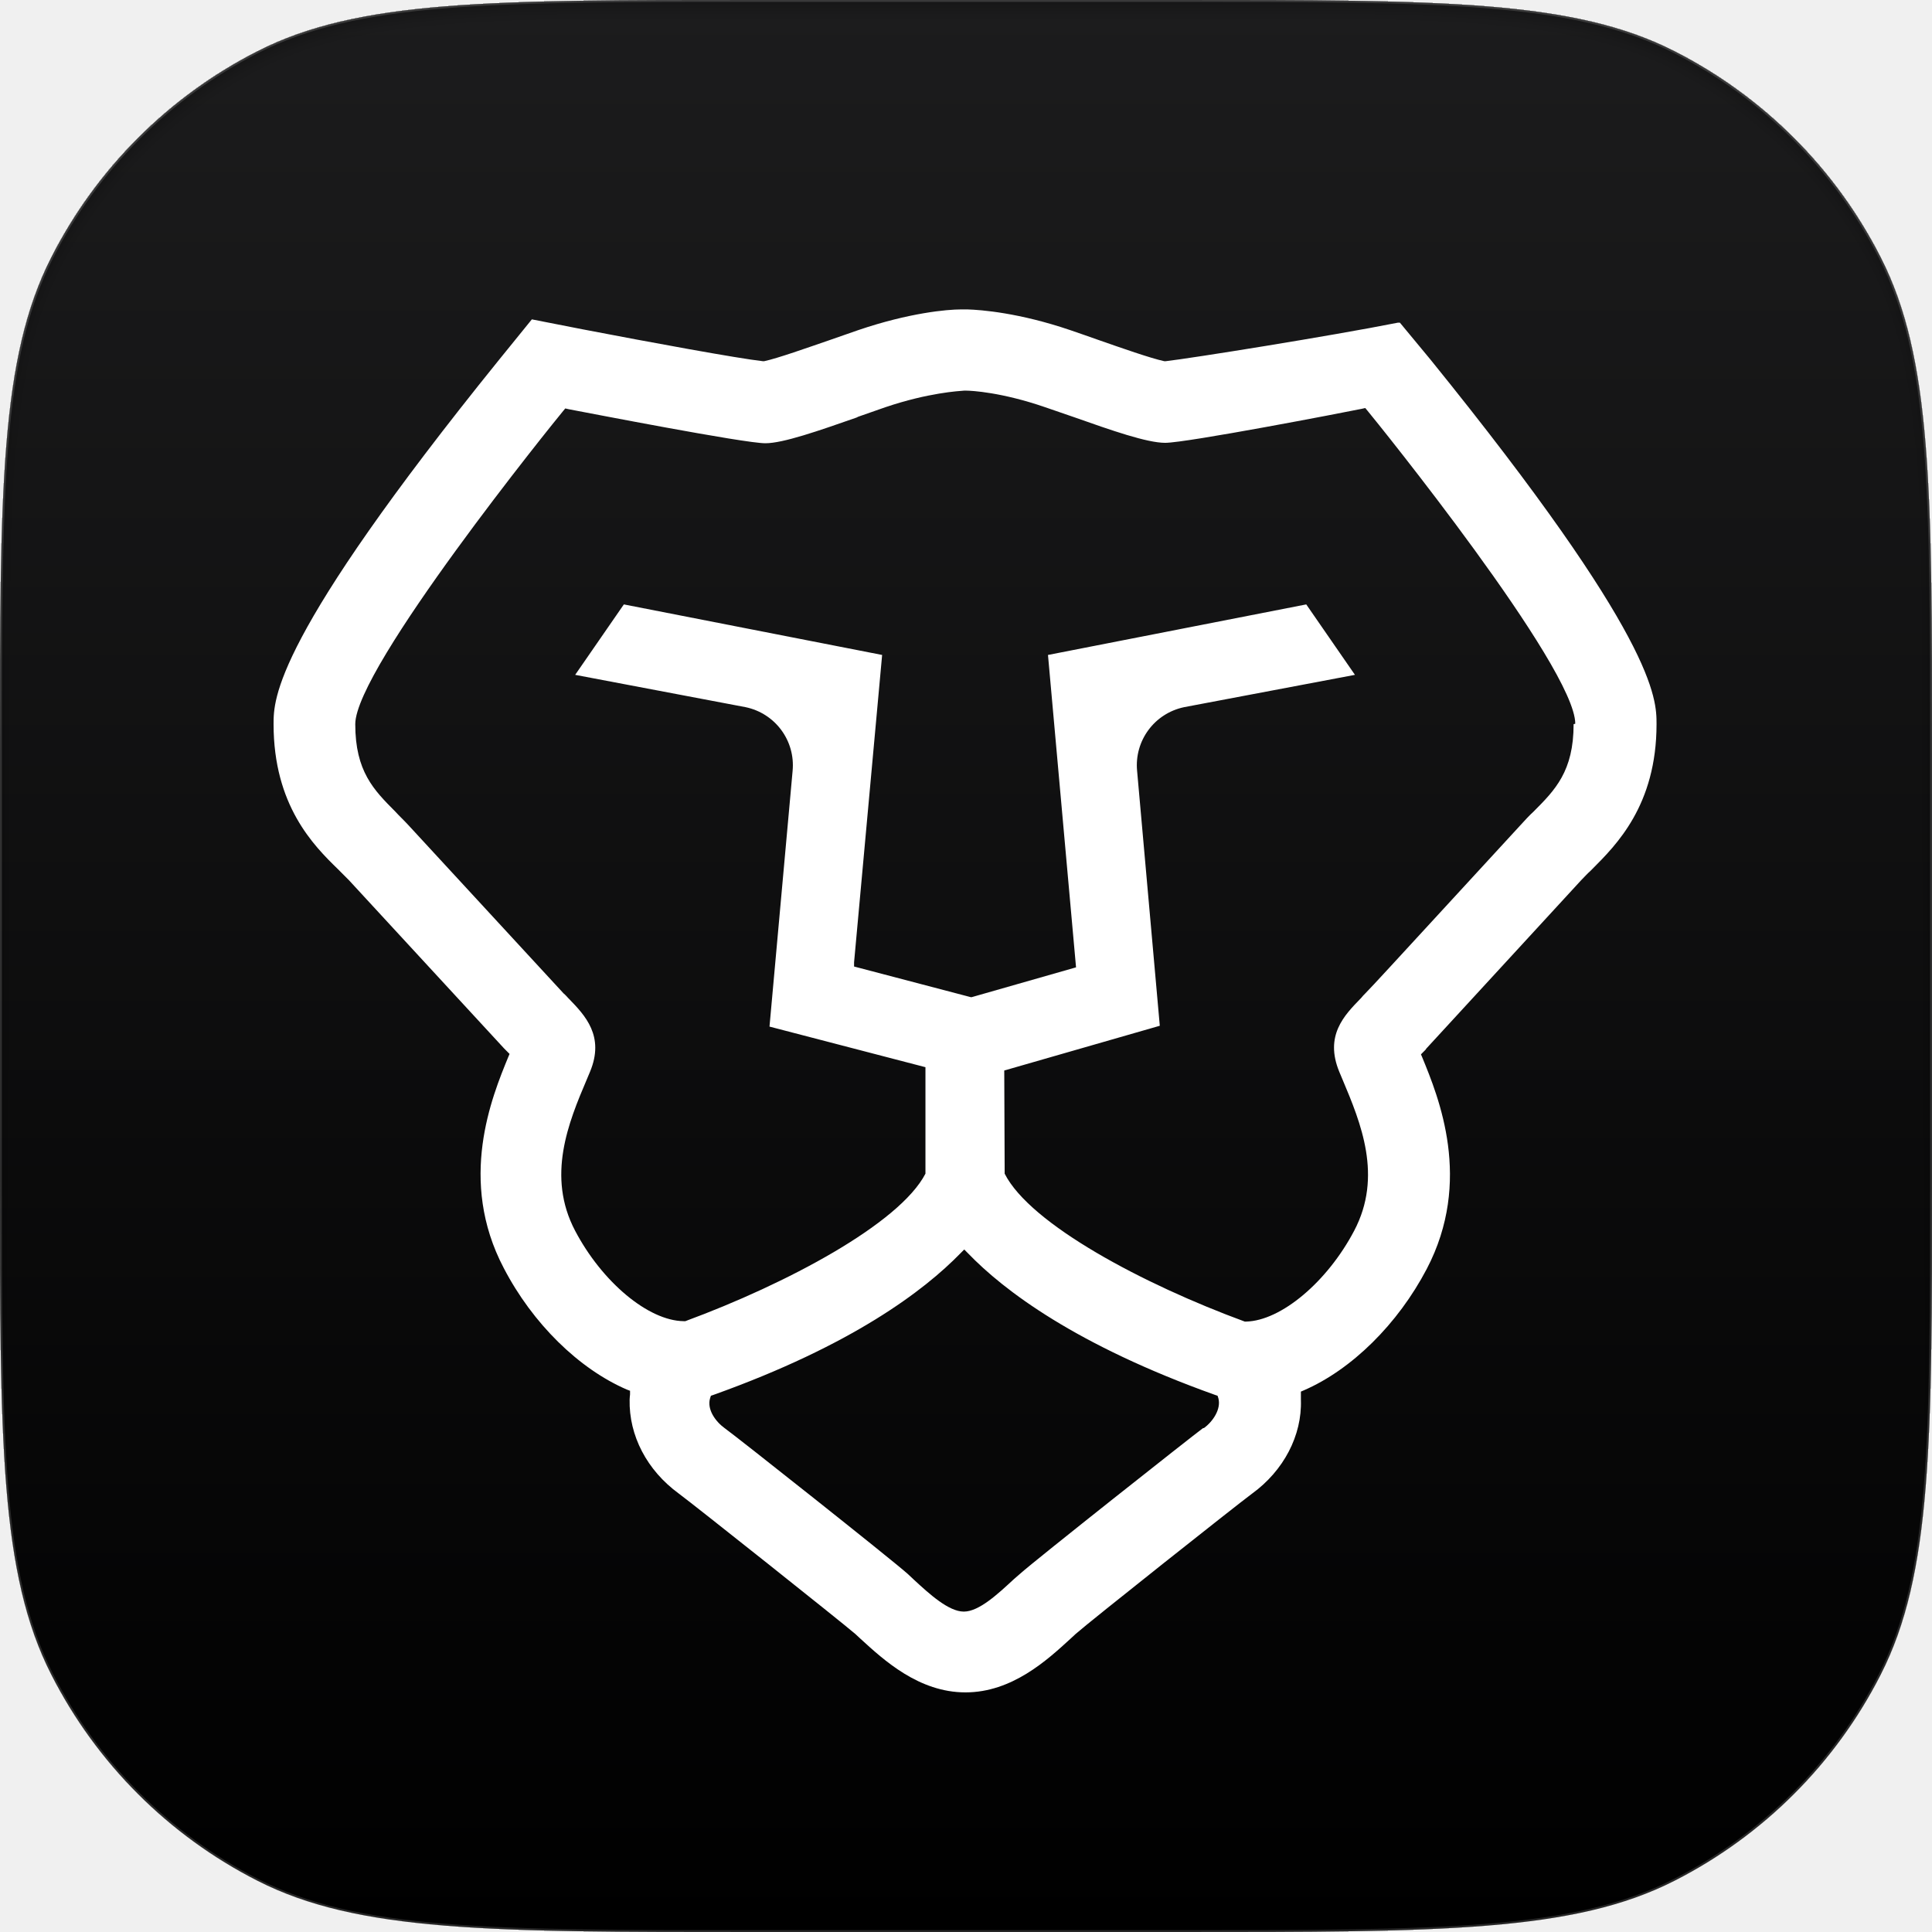
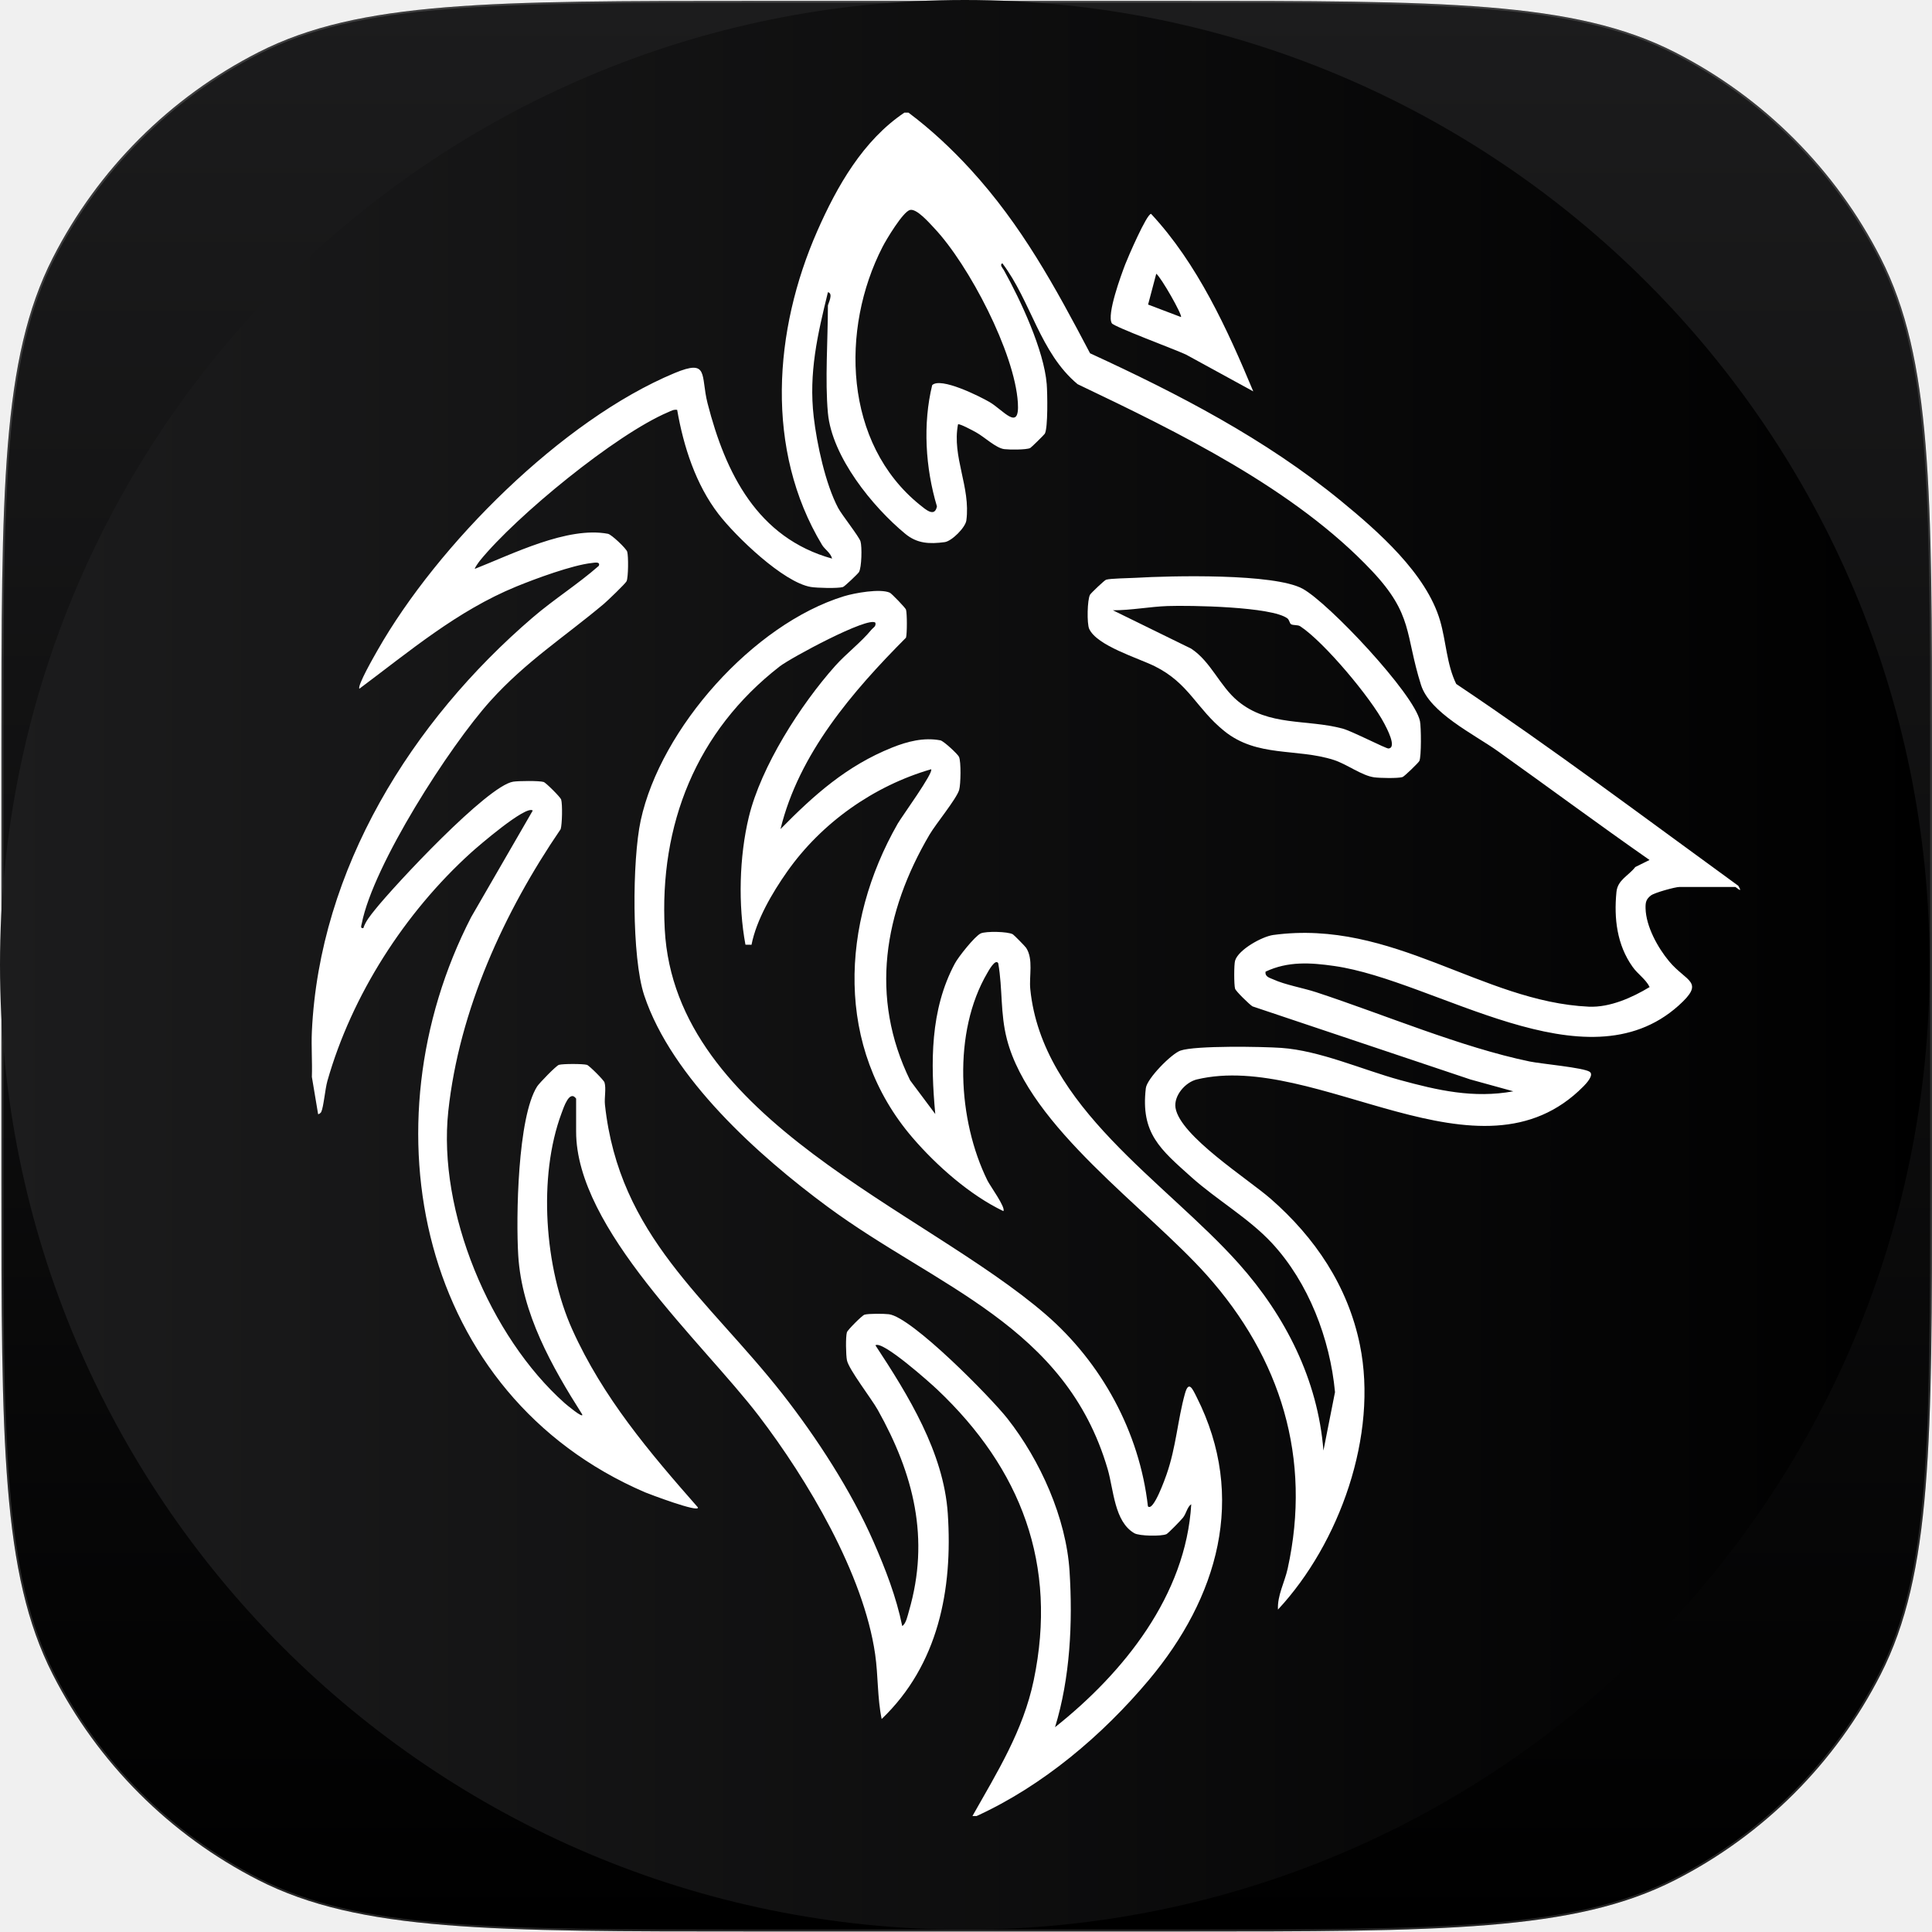
- <svg xmlns="http://www.w3.org/2000/svg" width="1024" height="1024" viewBox="0 0 1024 1024" fill="none">
-   <g filter="url(#filter0_i_1077_148)">
-     <path d="M0 399.61C0 259.733 0 189.795 27.222 136.369C51.167 89.375 89.375 51.167 136.369 27.222C189.795 0 259.733 0 399.61 0H624.39C764.267 0 834.205 0 887.631 27.222C934.625 51.167 972.833 89.375 996.778 136.369C1024 189.795 1024 259.733 1024 399.61V624.39C1024 764.267 1024 834.205 996.778 887.631C972.833 934.625 934.625 972.833 887.631 996.778C834.205 1024 764.267 1024 624.39 1024H399.61C259.733 1024 189.795 1024 136.369 996.778C89.375 972.833 51.167 934.625 27.222 887.631C0 834.205 0 764.267 0 624.39V399.61Z" fill="url(#paint0_linear_1077_148)" />
+ <svg xmlns="http://www.w3.org/2000/svg" xmlns:xlink="http://www.w3.org/1999/xlink" id="Layer_1" data-name="Layer 1" viewBox="0 0 1024.75 1024.47">
+   <defs>
+     <linearGradient id="linear-gradient" x1="512.75" y1="1023.75" x2="512.75" y2="-.25" gradientTransform="translate(0 1024.22) scale(1 -1)" gradientUnits="userSpaceOnUse">
+       <stop offset="0" stop-color="#1c1c1d" />
+       <stop offset="1" stop-color="#000" />
+     </linearGradient>
+     <linearGradient id="linear-gradient-2" x1="0" y1="511.75" x2="1023.5" y2="511.75" gradientTransform="matrix(1,0,0,1,0,0)" xlink:href="#linear-gradient" />
+   </defs>
+   <path d="M.75,400.08c0-139.88,0-209.81,27.22-263.24,23.94-46.99,62.15-85.2,109.15-109.15C190.54.47,260.48.47,400.36.47h224.78c139.88,0,209.82,0,263.24,27.22,46.99,23.94,85.2,62.15,109.15,109.15,27.22,53.43,27.22,123.36,27.22,263.24v224.78c0,139.88,0,209.82-27.22,263.24-23.95,46.99-62.15,85.2-109.15,109.15-53.43,27.22-123.36,27.22-263.24,27.22h-224.78c-139.88,0-209.81,0-263.24-27.22-46.99-23.95-85.2-62.15-109.15-109.15C.75,834.68.75,764.74.75,624.86v-224.78Z" fill="url(#linear-gradient)" />
+   <path d="M400.36.97h224.78c69.95,0,122.38,0,164,3.4,41.62,3.4,72.38,10.2,99.01,23.77,46.9,23.9,85.03,62.03,108.93,108.93,13.57,26.63,20.37,57.4,23.77,99.01,3.4,41.62,3.4,94.05,3.4,164v224.78c0,69.95,0,122.38-3.4,164-3.4,41.62-10.2,72.38-23.77,99.01-23.9,46.9-62.03,85.03-108.93,108.93-26.63,13.57-57.4,20.37-99.01,23.77-41.62,3.4-94.05,3.4-164,3.4h-224.78c-69.95,0-122.38,0-164-3.4-41.62-3.4-72.38-10.2-99.01-23.77-46.9-23.9-85.03-62.03-108.93-108.93-13.57-26.63-20.37-57.4-23.77-99.01-3.4-41.62-3.4-94.05-3.4-164v-250.2c.05-57.46.43-102.16,3.4-138.58,3.4-41.62,10.2-72.38,23.77-99.01,23.9-46.9,62.03-85.03,108.93-108.93,26.63-13.57,57.4-20.37,99.01-23.77,36.42-2.98,81.11-3.35,138.58-3.39h25.42Z" fill="none" stroke="rgba(255, 255, 255, .15)" />
+   <g>
+     <circle cx="511.75" cy="511.75" r="511.75" fill="url(#linear-gradient-2)" />
+     <g>
+       <path d="M922.07,469.87c-49.61-36.07-98.69-72.95-149.68-107.1-5.1-10.45-5.32-22.49-8.57-33.6-7.29-24.93-32.91-47.37-52.58-63.5-39.99-32.78-86.24-56.77-133.06-78.28-18.59-35.33-36.24-67.84-63.43-97.55-10-10.92-21.04-21.24-32.88-30.09h-2.19c-21.89,14.71-35.74,39.05-46.18,62.78-23.18,52.65-27.82,116.14,2.53,166.5,1.45,2.4,4.54,4.17,5.32,7.26-39.6-10.99-56.56-45.33-66.04-82.32-3.82-14.92.96-23.8-17.56-16.07-59.7,24.89-125.62,91.01-157.47,146.95-1.61,2.84-10.88,18.88-9.66,20.45,26.77-19.97,51.89-41.33,83.22-54.19,10.02-4.11,29.77-11.4,40.07-12.49,1.29-.14,4.68-.91,3.7,1.51-11.17,9.81-23.75,17.69-35.04,27.38-64.31,55.17-113.11,133.35-117.15,219.59-.37,7.98.27,16.1,0,24.09l3.3,19.71c.35.27,1.44-.63,1.65-1.07,1.3-2.76,2.05-12.13,3.27-16.44,12.97-45.65,41.13-89.36,76.08-121.03,3.69-3.34,29.39-25.56,32.86-22.43l-32.69,56.55c-56.89,110.55-27.84,253.33,92.18,305.03,1.87.8,29.07,11.13,28.1,8.03-25.73-29.27-50.42-58.34-66.63-94.34-14.68-32.6-18.32-81.03-5.65-114.86,1.08-2.89,4.15-12.46,7.69-7.64v17.52c0,51.67,67.1,111.81,96.81,150.67,25.82,33.77,55.67,83.94,61.8,126.55,1.64,11.38,1.13,23.05,3.45,34.34,30.01-28.7,37.78-68.58,35.07-109.01-2.18-32.42-21.05-62.86-38.37-89.2,3.62-2.82,29.04,19.9,32.86,23.52,44.37,42.03,63.9,92.68,51.1,154.09-5.59,26.83-19.32,48.67-32.51,72.07h2.19c35.07-16.02,66.77-42.82,91.45-72.26,36.33-43.34,52.24-96.65,25.22-150.1-2.15-4.26-4.14-8.89-6.15-1.67-3.84,13.8-4.68,28.35-9.74,42.83-.49,1.41-7,20.05-9.89,16.93-4.46-39.33-24.51-76.12-54.24-101.81-64.79-56-196.62-102.71-202.04-204.23-2.96-55.57,16.71-105.09,61-139.49,5.73-4.45,46.86-26.64,50.72-23.18.48,2.06-1.17,2.59-2.18,3.83-5.44,6.63-13.36,12.62-19.18,19.15-18.32,20.55-39.3,53.28-45.78,80.15-5.06,20.98-5.7,46.61-1.78,67.67l3.22.04c2.6-13.26,11.01-27.55,18.82-38.68,18.24-25.96,45.96-45.58,76.44-54.41,1.55,1.6-15.68,25.29-17.7,28.83-30.34,53.08-33.34,118.68,7.88,166.62,12.8,14.89,30.5,30.47,48.14,38.91,1.41-1.82-7.04-13.39-8.43-16.2-15.76-31.95-18.48-78.75-.1-110.07.55-.94,4.34-7.96,5.82-5.17,2.4,13.83,1,26.42,4.6,40.3,12.08,46.61,74.17,89.44,105.99,125.07,39.28,43.98,55.8,97.24,42.91,155.75-1.6,7.24-5.52,14.16-5.14,21.68,32.68-35.09,53.23-92.55,43.46-140.4-6.37-31.18-23.78-56.93-47.33-77.5-11.95-10.45-48.01-33.28-50.46-48.19-1.05-6.42,5.17-13.64,11.32-15.11,63.84-15.21,150.09,59.44,205.1,3.63,1.33-1.35,5.74-5.98,3.23-7.69-3.23-2.21-25.82-4.22-31.78-5.45-36.43-7.55-77.27-24.93-113.27-36.75-6.97-2.29-16.39-3.88-22.76-6.8-1.83-.84-4.52-1.34-4.08-4.11,11.85-5.58,23.76-4.81,36.38-3.01,54.01,7.71,133.16,65.31,182.62,21.07,14.45-12.92,4.28-12.46-4.95-23.54-6.04-7.25-12.28-18.54-12.5-28.12-.07-3.13.25-4.78,2.81-6.79,1.92-1.51,12.96-4.53,15.18-4.53h29.56c.47,0,4.39,3.91,1.66-.57ZM468.14,130.89c2-3.89,10.77-18.54,14.51-19.52,3.58-.93,10.45,7.07,12.93,9.69,18.3,19.42,42.64,65.97,44.31,92.57.98,15.64-7.75,3.87-14.98-.35-5.14-3-25.94-13.44-30.47-9-5.02,20.6-3.61,43.86,2.52,64.32-1.18,5.97-5.96,1.67-9.04-.8-40.38-32.59-42.26-93.23-19.78-136.91ZM867.28,460.01c-3.73,4.67-9.27,6.74-9.9,13.1-1.39,14.07.27,28.08,8.58,39.74,2.81,3.95,6.9,6.43,9.02,10.69-9.23,5.6-21.15,10.92-32.28,10.41-56.75-2.61-103.89-46.58-167.28-38.04-6.04.81-18.59,7.82-20.32,13.63-.61,2.04-.61,12.84,0,14.88.4,1.35,7.7,8.46,9.24,9.37l115.61,38.78,22.73,6.27c-21.11,3.85-40.08-.5-60.21-6.01-19.89-5.45-42.47-15.61-62.92-17.02-10.04-.69-45.46-1.31-53.41,1.43-4.78,1.65-17.78,14.83-18.38,19.94-2.83,23.94,7.69,32.42,24.1,47.13,13.41,12.03,30.55,21.86,42.75,35,19.44,20.95,30.84,50.79,33.49,79.07l-6.14,31.02c-2.94-37.53-20.18-71.44-44.88-99.13-38.94-43.66-104.37-83.14-110.61-145.64-.69-6.95,1.75-15.84-2.2-21.9-.53-.81-6.42-6.8-7.06-7.17-2.62-1.5-14.27-1.71-17.01-.47-3.11,1.41-11.84,12.42-13.69,15.88-13.25,24.68-12.93,52.74-10.43,79.92l-13.34-17.85c-21.63-44.18-13.89-89.18,10.28-130.33,3.34-5.69,14.3-18.95,15.72-23.71.86-2.89,1.07-15.03-.07-17.55-.67-1.48-8.18-8.44-9.86-8.76-8.86-1.69-17.62.61-25.67,3.84-24.04,9.66-41.3,25.05-59.15,43.22,9.71-39.95,38.18-73,66.56-101.52.61-2.04.61-12.84,0-14.88-.28-.95-7.64-8.55-8.56-8.97-5.1-2.32-18.76.16-24.36,1.88-48.02,14.76-97.18,69.95-107.79,118.89-4.54,20.94-4.81,72.76,1.85,92.78,14.6,43.91,60.75,85.16,97.12,112.03,57.97,42.83,126.39,62.99,148.71,139.28,3.22,10.99,3.49,27.87,14.18,34.01,2.62,1.5,14.27,1.71,17.01.47.9-.41,7.76-7.44,8.77-8.75,1.83-2.34,2.2-5.66,4.37-7.11-2.84,48.33-35.88,89.4-72.25,118.27,8.01-26.06,9.44-55.49,7.7-82.73-1.8-28.31-15.57-58.88-32.93-80.96-8.83-11.24-50.73-53.87-62.91-55.36-2.55-.31-10.76-.4-12.94.25-1.23.36-8.94,8.08-9.31,9.31-.73,2.44-.54,12.13.02,14.86,1.01,4.93,12.98,20.3,16.36,26.34,19.02,34.01,27.75,68.17,16.52,106.7-.64,2.2-1.54,6.76-3.56,7.92-3.14-15.41-8.88-30.18-15.15-44.54-11.76-26.93-30.23-55.41-48.42-78.61-39.77-50.7-86.6-83.58-94.11-153.38-.39-3.65.73-8.55-.24-11.81-.37-1.23-8.08-8.94-9.31-9.31-2.04-.61-12.84-.61-14.88,0-1.42.42-10.42,9.69-11.54,11.45-10.4,16.36-11.24,69.69-10.02,89.61,1.89,30.83,17.8,58.94,33.93,84.34.83,2.54-8.52-5.28-9.33-6-39.58-35.24-67.43-101.75-61.7-154.86,5.78-53.58,29.57-105.57,59.6-149.56.81-2.62,1.01-13.21.26-15.72-.36-1.23-8.08-8.94-9.31-9.31-2.36-.7-13.36-.59-16.13-.15-13.72,2.14-62.98,54.99-73.32,67.94-2.32,2.91-5,6.12-6.15,9.73-1.8.3-1.06-1.36-.84-2.47,6.14-31.1,46.52-93.97,68.18-118,18.89-20.96,39.35-33.97,60.21-51.49,1.81-1.52,11.5-10.81,12.06-12.03.95-2.09,1.02-13.36.34-15.64-.52-1.76-8.34-9.15-10.2-9.51-21.44-4.1-50.92,10.86-70.6,18.58-.33-.28,2.13-3.68,2.71-4.4,19.34-23.73,71.89-66.84,99.79-78.7,1.6-.68,2.94-1.54,4.8-1.22,3.35,19.37,9.86,39.6,21.94,55.28,9.05,11.76,34.31,36.2,48.95,38.65,3.2.54,14.29.85,17.04.03.85-.25,7.99-7.05,8.5-7.93,1.44-2.5,1.66-13.44.81-16.27-.77-2.57-9.96-14.14-11.85-17.71-6.74-12.72-11.3-33.97-12.97-48.35-2.7-23.3,2.03-43.67,7.54-66.11,3.12.62-.01,6.28-.01,7.11,0,17.8-1.59,39.73,0,56.95,2.14,23.17,23.61,49.72,41.04,64.09,6.26,5.16,12.74,5.5,20.89,4.41,3.76-.5,11-7.74,11.5-11.5,2.36-17.71-7.73-33.75-4.42-50.98.77-.54,8.05,3.4,9.48,4.19,4.67,2.57,10.61,8.44,15.12,8.97,2.73.32,11.49.41,13.69-.59.49-.22,7.42-7.02,7.74-7.59,1.74-3.03,1.4-21.6,1.02-26.33-1.47-18-13.89-44.57-22.75-60.48-.54-.96-2.41-2.75-.78-3.6,15.28,20.23,19.92,47.46,39.91,64.13,53.38,25.48,115.04,55.45,156.11,99.03,21.97,23.31,17.49,33.47,26.03,60.48,4.68,14.82,28.1,26.15,40.55,35.01,26.96,19.19,53.55,38.92,80.67,57.85l-7.68,3.8Z" fill="#fff" />
+       <path d="M629,188.04l35.74,19.55c-13.73-32.96-29.64-67.81-54.2-94.16-2.32-.01-12.28,23.07-13.71,26.79-2.17,5.68-9.91,26.63-7.11,31.25,1.12,1.85,33.77,13.98,39.27,16.57ZM613.29,145.18c2.67,2.06,13.96,21.96,13.12,22.99l-17.45-6.63,4.33-16.36Z" fill="#fff" />
+       <path d="M690.94,312.27c-15.21-8.25-70.02-6.9-88.83-5.78-3.65.22-13.03.28-15.43,1-.85.25-7.99,7.05-8.5,7.93-1.5,2.62-1.72,15.36-.47,18.11,4.1,9.02,25.98,15.46,34.86,19.89,18.12,9.03,21.96,22.37,36.82,34.35,17.48,14.08,38.29,8.99,58.05,15.31,6.93,2.22,14.85,8.32,21.44,9.22,2.92.4,12.53.61,15.01-.13.95-.28,8.55-7.65,8.96-8.56,1.09-2.4.95-18,.32-21.09-2.97-14.42-48.49-62.79-62.25-70.25ZM736.48,397.01c-1.33.12-19.45-9.26-24.42-10.58-19.02-5.07-39.15-1.03-55.5-14.58-9.69-8.03-14.18-20.84-24.76-27.81l-41.51-20.34c9.46.04,19.63-1.92,28.97-2.25,11.75-.41,55.38.26,63.63,6.58.95.73,1.16,2.59,1.85,3.03,1.17.75,3.53.23,4.89,1.11,12.67,8.29,37.62,38.13,44.67,51.72,1.06,2.05,6.85,12.7,2.19,13.11Z" fill="#fff" />
+     </g>
  </g>
-   <path d="M399.609 0.5H624.391C694.337 0.5 746.766 0.501 788.389 3.901C830.005 7.302 860.773 14.098 887.403 27.667C934.304 51.564 972.436 89.696 996.333 136.597C1009.9 163.227 1016.7 193.995 1020.1 235.611C1023.5 277.233 1023.5 329.663 1023.5 399.609V624.391C1023.5 694.337 1023.5 746.766 1020.1 788.389C1016.7 830.005 1009.9 860.773 996.333 887.403C972.436 934.304 934.304 972.436 887.403 996.333C860.773 1009.9 830.005 1016.7 788.389 1020.1C746.766 1023.5 694.337 1023.5 624.391 1023.5H399.609C329.663 1023.5 277.233 1023.5 235.611 1020.1C193.995 1016.7 163.227 1009.9 136.597 996.333C89.696 972.436 51.564 934.304 27.667 887.403C14.098 860.773 7.302 830.005 3.901 788.389C0.501 746.766 0.5 694.337 0.5 624.391V399.609L0.507 374.188C0.553 316.725 0.926 272.031 3.901 235.611C7.302 193.995 14.098 163.227 27.667 136.597C51.564 89.696 89.696 51.564 136.597 27.667C163.227 14.098 193.995 7.302 235.611 3.901C272.031 0.926 316.725 0.553 374.188 0.507L399.609 0.5Z" stroke="white" stroke-opacity="0.15" />
-   <path d="M740.89 171.027C705.467 178.054 631.334 189.912 617.776 191.449H617.557H617.121C609.905 189.912 593.722 184.203 583.008 180.469C577.54 178.493 572.292 176.736 567.263 174.98C540.147 165.757 520.028 164.22 512.811 164H509.969H509.314C502.098 164 481.979 165.757 454.863 174.98C449.614 176.736 444.366 178.713 439.118 180.469C428.185 184.203 412.221 189.912 405.005 191.449H404.349C390.791 189.912 345.307 181.567 308.788 174.54L281.891 169.27L264.615 190.571C145 338.576 145 370.417 145 383.812C145 426.852 166.212 448.152 179.113 460.671L179.769 461.328C181.519 463.085 183.268 464.843 185.018 466.6L267.24 555.755C267.24 555.755 268.333 556.852 268.77 557.289L270.082 558.609L269.426 560.144C260.679 581.447 242.529 625.584 267.021 672.139C282.328 701.563 306.82 725.497 332.186 736.479L333.936 737.136V739.113C333.936 739.113 333.717 740.871 333.717 741.748C333.28 760.853 342.901 779.299 359.739 791.595C368.049 797.744 445.679 859.449 453.333 866.039L456.175 868.673C468.421 879.872 487.008 897 511.718 897C536.43 897 555.018 879.872 567.263 868.673L570.105 866.039C577.54 859.449 655.389 797.744 663.699 791.595C680.318 779.519 690.157 760.853 689.502 741.968C689.502 741.091 689.502 740.211 689.502 739.553V737.576L691.032 736.919C716.399 725.937 740.89 701.783 756.199 672.576C780.69 625.804 762.539 581.664 753.793 560.364L753.138 558.827L754.448 557.509C754.448 557.509 755.106 556.852 755.542 556.412L755.98 555.755L837.983 466.6C839.732 464.843 841.264 463.085 843.013 461.548L843.887 460.671C856.571 447.935 878 426.852 878 383.812C878 370.198 878 338.576 758.167 190.571L741.983 171.027H740.89ZM637.676 756.901C631.989 761.073 548.895 826.731 540.585 834.197L537.305 837.052C528.995 844.736 518.934 854.18 510.844 854.18C502.753 854.18 492.476 844.739 484.385 837.272L481.105 834.197C472.795 826.731 389.917 761.073 384.012 756.901C379.202 753.387 374.609 747.017 376.359 741.091L376.796 739.773L378.108 739.333C451.801 712.981 489.85 683.995 509.095 664.232L511.063 662.255L513.031 664.232C532.056 683.995 570.324 712.981 644.018 739.333L645.331 739.773L645.767 741.091C647.299 746.8 642.925 753.387 638.112 756.901H637.676ZM834.048 383.812C834.048 408.847 824.206 418.728 812.835 430.147C810.429 432.341 808.242 434.759 805.838 437.393L758.167 489.217C741.983 506.785 727.332 522.813 723.615 526.548C722.96 527.205 722.086 528.085 721.428 528.963L720.992 529.403C712.464 538.187 701.967 548.945 709.838 568.051L711.589 572.223C721.209 595.06 733.019 623.387 717.712 652.373C703.496 679.385 679.006 700.025 660.418 700.465H660.199H659.763C605.967 680.703 546.05 648.861 532.492 622.069V621.192L532.275 567.391L614.715 543.676L602.689 408.627C601.157 392.596 611.873 378.103 627.618 374.809L718.148 357.681L692.344 320.35L555.453 347.14L570.324 512.712L514.999 528.523H514.563L452.676 512.275V510.077L467.547 347.14L330.656 320.35L304.852 357.681L395.165 374.809C410.91 378.103 421.624 392.596 420.095 408.627L407.849 544.116L490.508 565.636V622.069C476.731 648.641 416.814 680.483 363.238 700.245H362.364C343.557 700.025 319.066 679.385 304.852 652.373C289.544 623.387 301.353 594.84 310.975 572.223L312.724 568.051C320.597 549.165 310.1 538.187 301.572 529.403L301.134 528.963C301.134 528.963 299.604 527.205 298.729 526.548L216.507 437.393C214.102 434.759 211.696 432.561 209.509 430.147C198.138 418.728 188.298 408.847 188.298 383.812C188.298 353.948 293.918 223.29 298.51 217.8L299.604 216.483L301.572 216.922C310.975 218.679 394.291 234.929 405.662 234.929C415.065 234.929 433.869 228.341 453.988 221.314L454.863 220.874C459.675 219.118 464.485 217.581 469.295 215.824C492.037 208.138 508.221 207.26 511.063 207.04H511.937C514.999 207.04 530.963 207.919 553.924 215.824C558.953 217.581 564.202 219.337 569.231 221.094C589.131 228.121 607.937 234.709 617.557 234.709C628.928 234.709 712.025 218.679 721.648 216.702L723.615 216.263L724.709 217.581C729.302 223.07 834.922 353.728 834.922 383.593L834.048 383.812Z" fill="white" />
-   <defs>
-     <filter id="filter0_i_1077_148" x="0" y="0" width="1024" height="1028" filterUnits="userSpaceOnUse" color-interpolation-filters="sRGB">
-       <feFlood flood-opacity="0" result="BackgroundImageFix" />
-       <feBlend mode="normal" in="SourceGraphic" in2="BackgroundImageFix" result="shape" />
-       <feColorMatrix in="SourceAlpha" type="matrix" values="0 0 0 0 0 0 0 0 0 0 0 0 0 0 0 0 0 0 127 0" result="hardAlpha" />
-       <feOffset dy="4" />
-       <feGaussianBlur stdDeviation="4" />
-       <feComposite in2="hardAlpha" operator="arithmetic" k2="-1" k3="1" />
-       <feColorMatrix type="matrix" values="0 0 0 0 0 0 0 0 0 0 0 0 0 0 0 0 0 0 0.25 0" />
-       <feBlend mode="normal" in2="shape" result="effect1_innerShadow_1077_148" />
-     </filter>
-     <linearGradient id="paint0_linear_1077_148" x1="512" y1="0" x2="512" y2="1024" gradientUnits="userSpaceOnUse">
-       <stop stop-color="#1C1C1D" />
-       <stop offset="1" />
-     </linearGradient>
-   </defs>
</svg>
